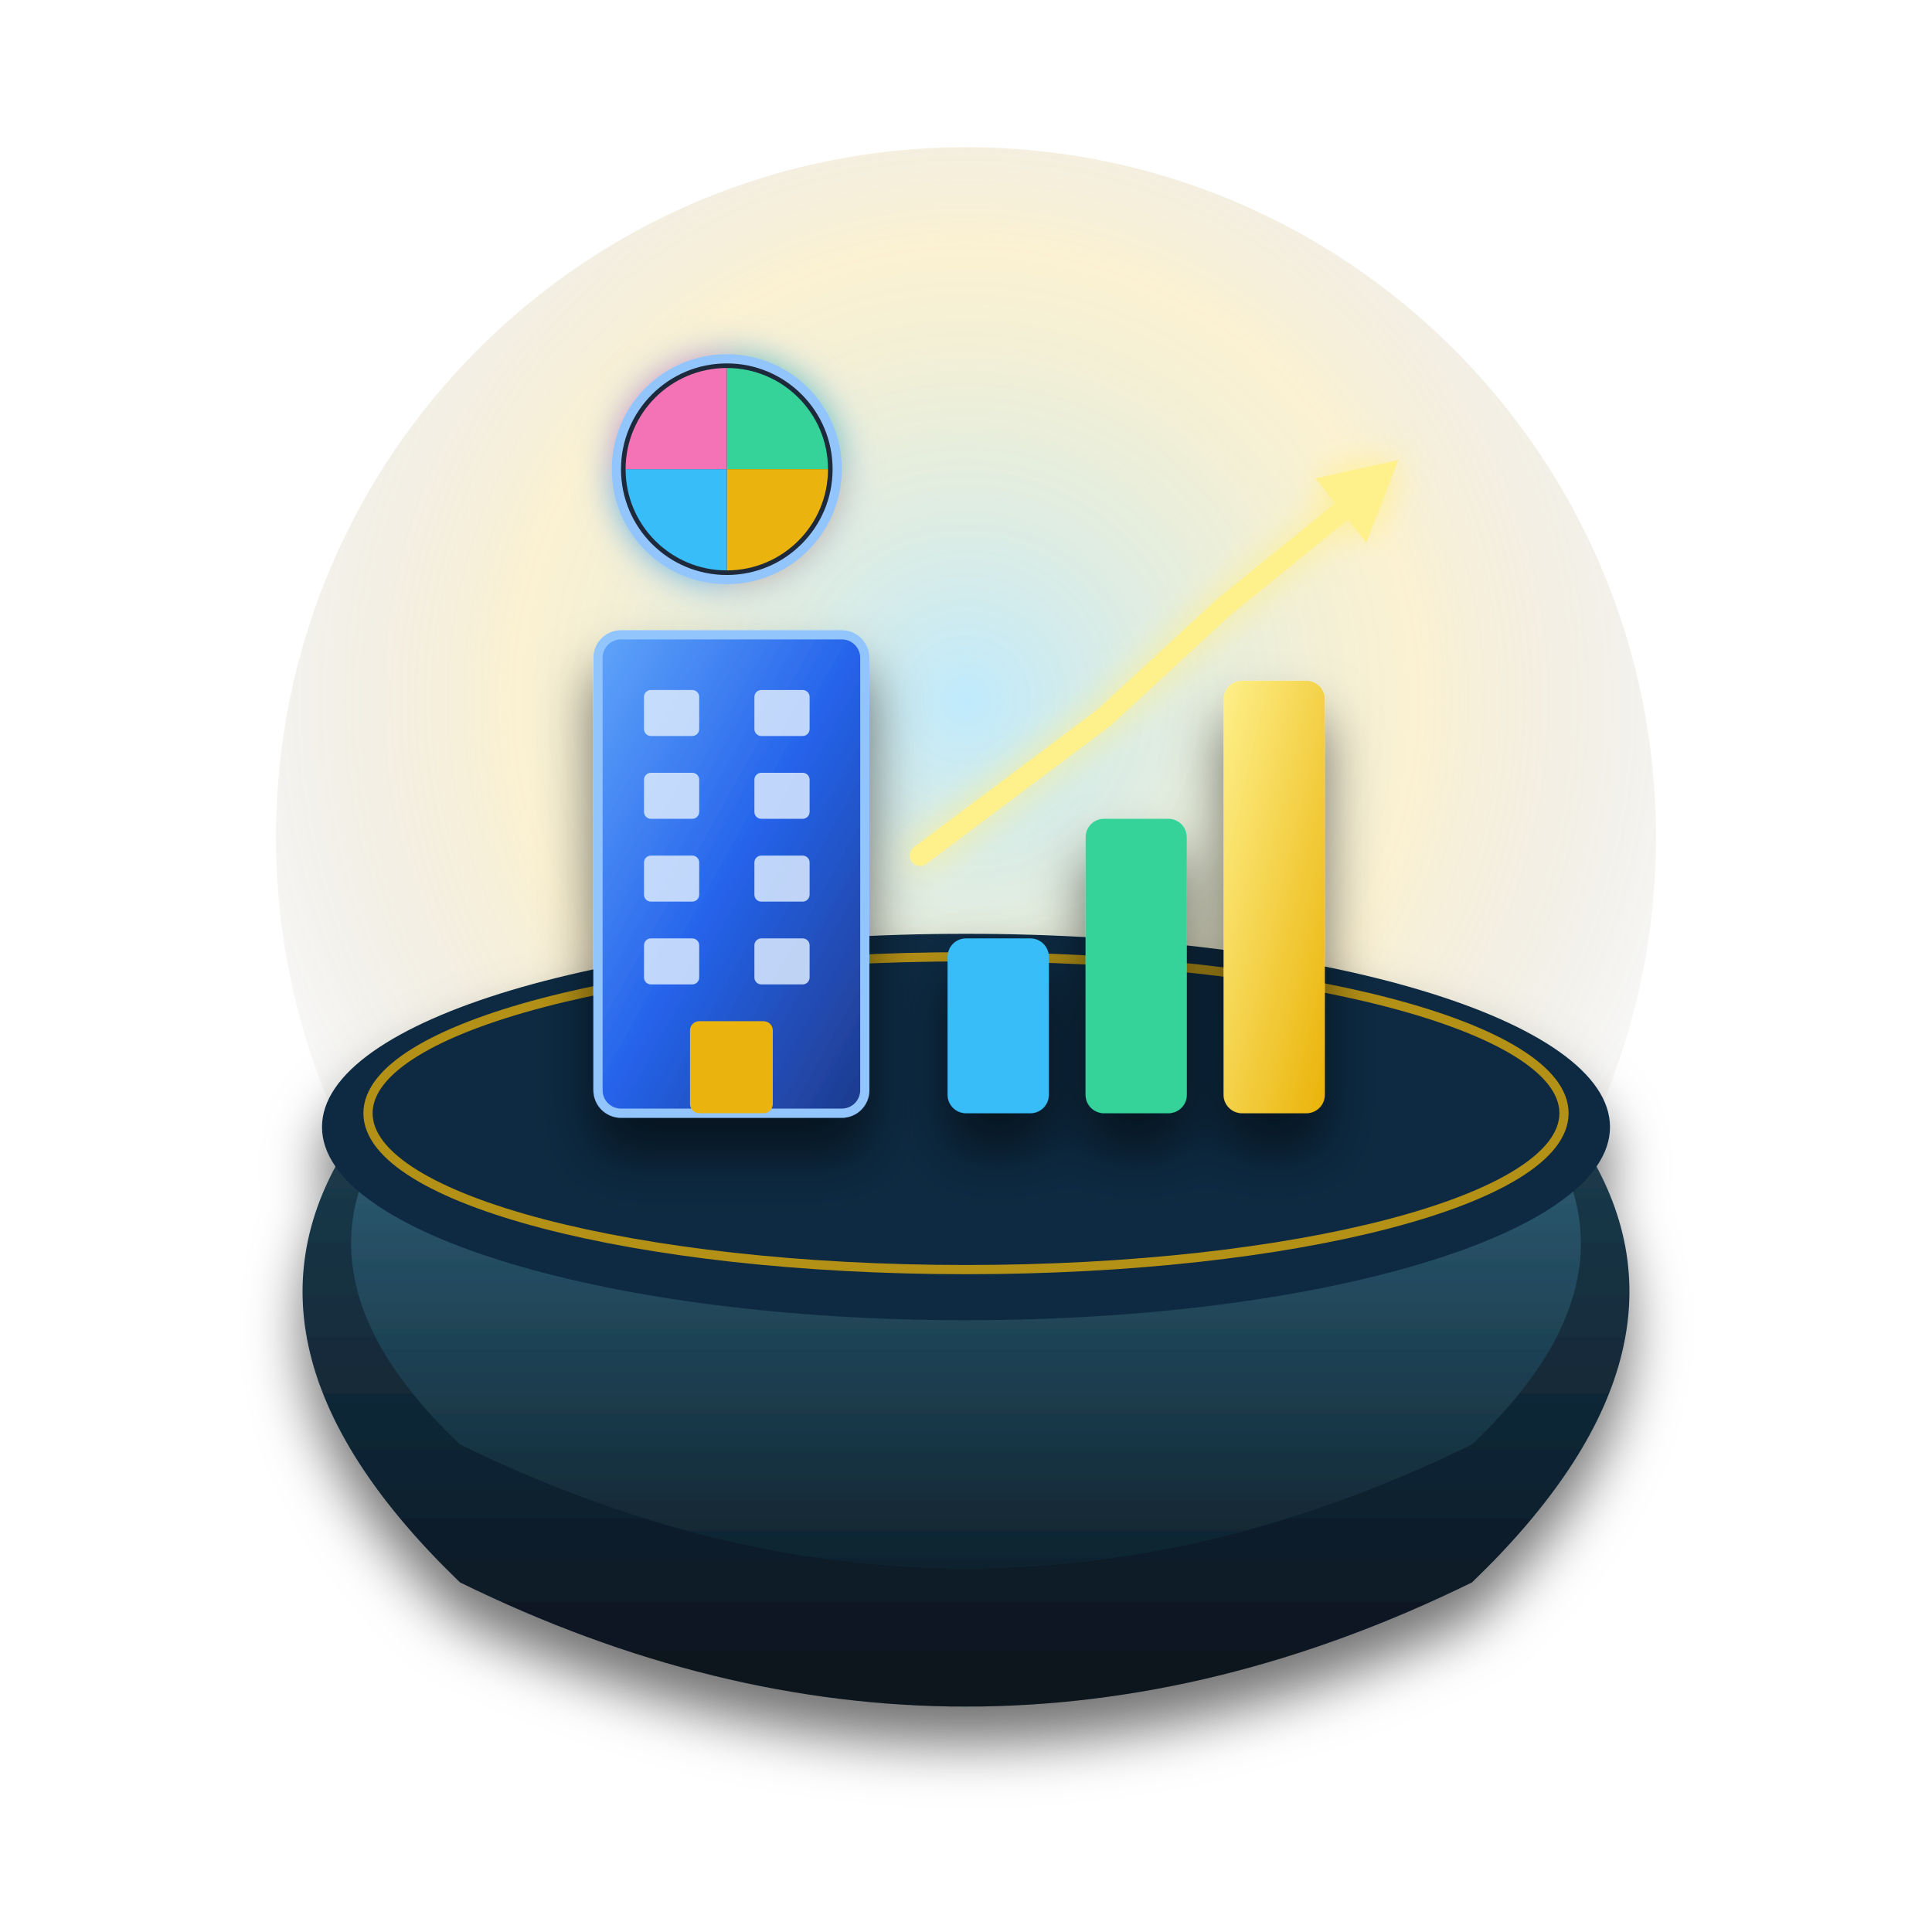
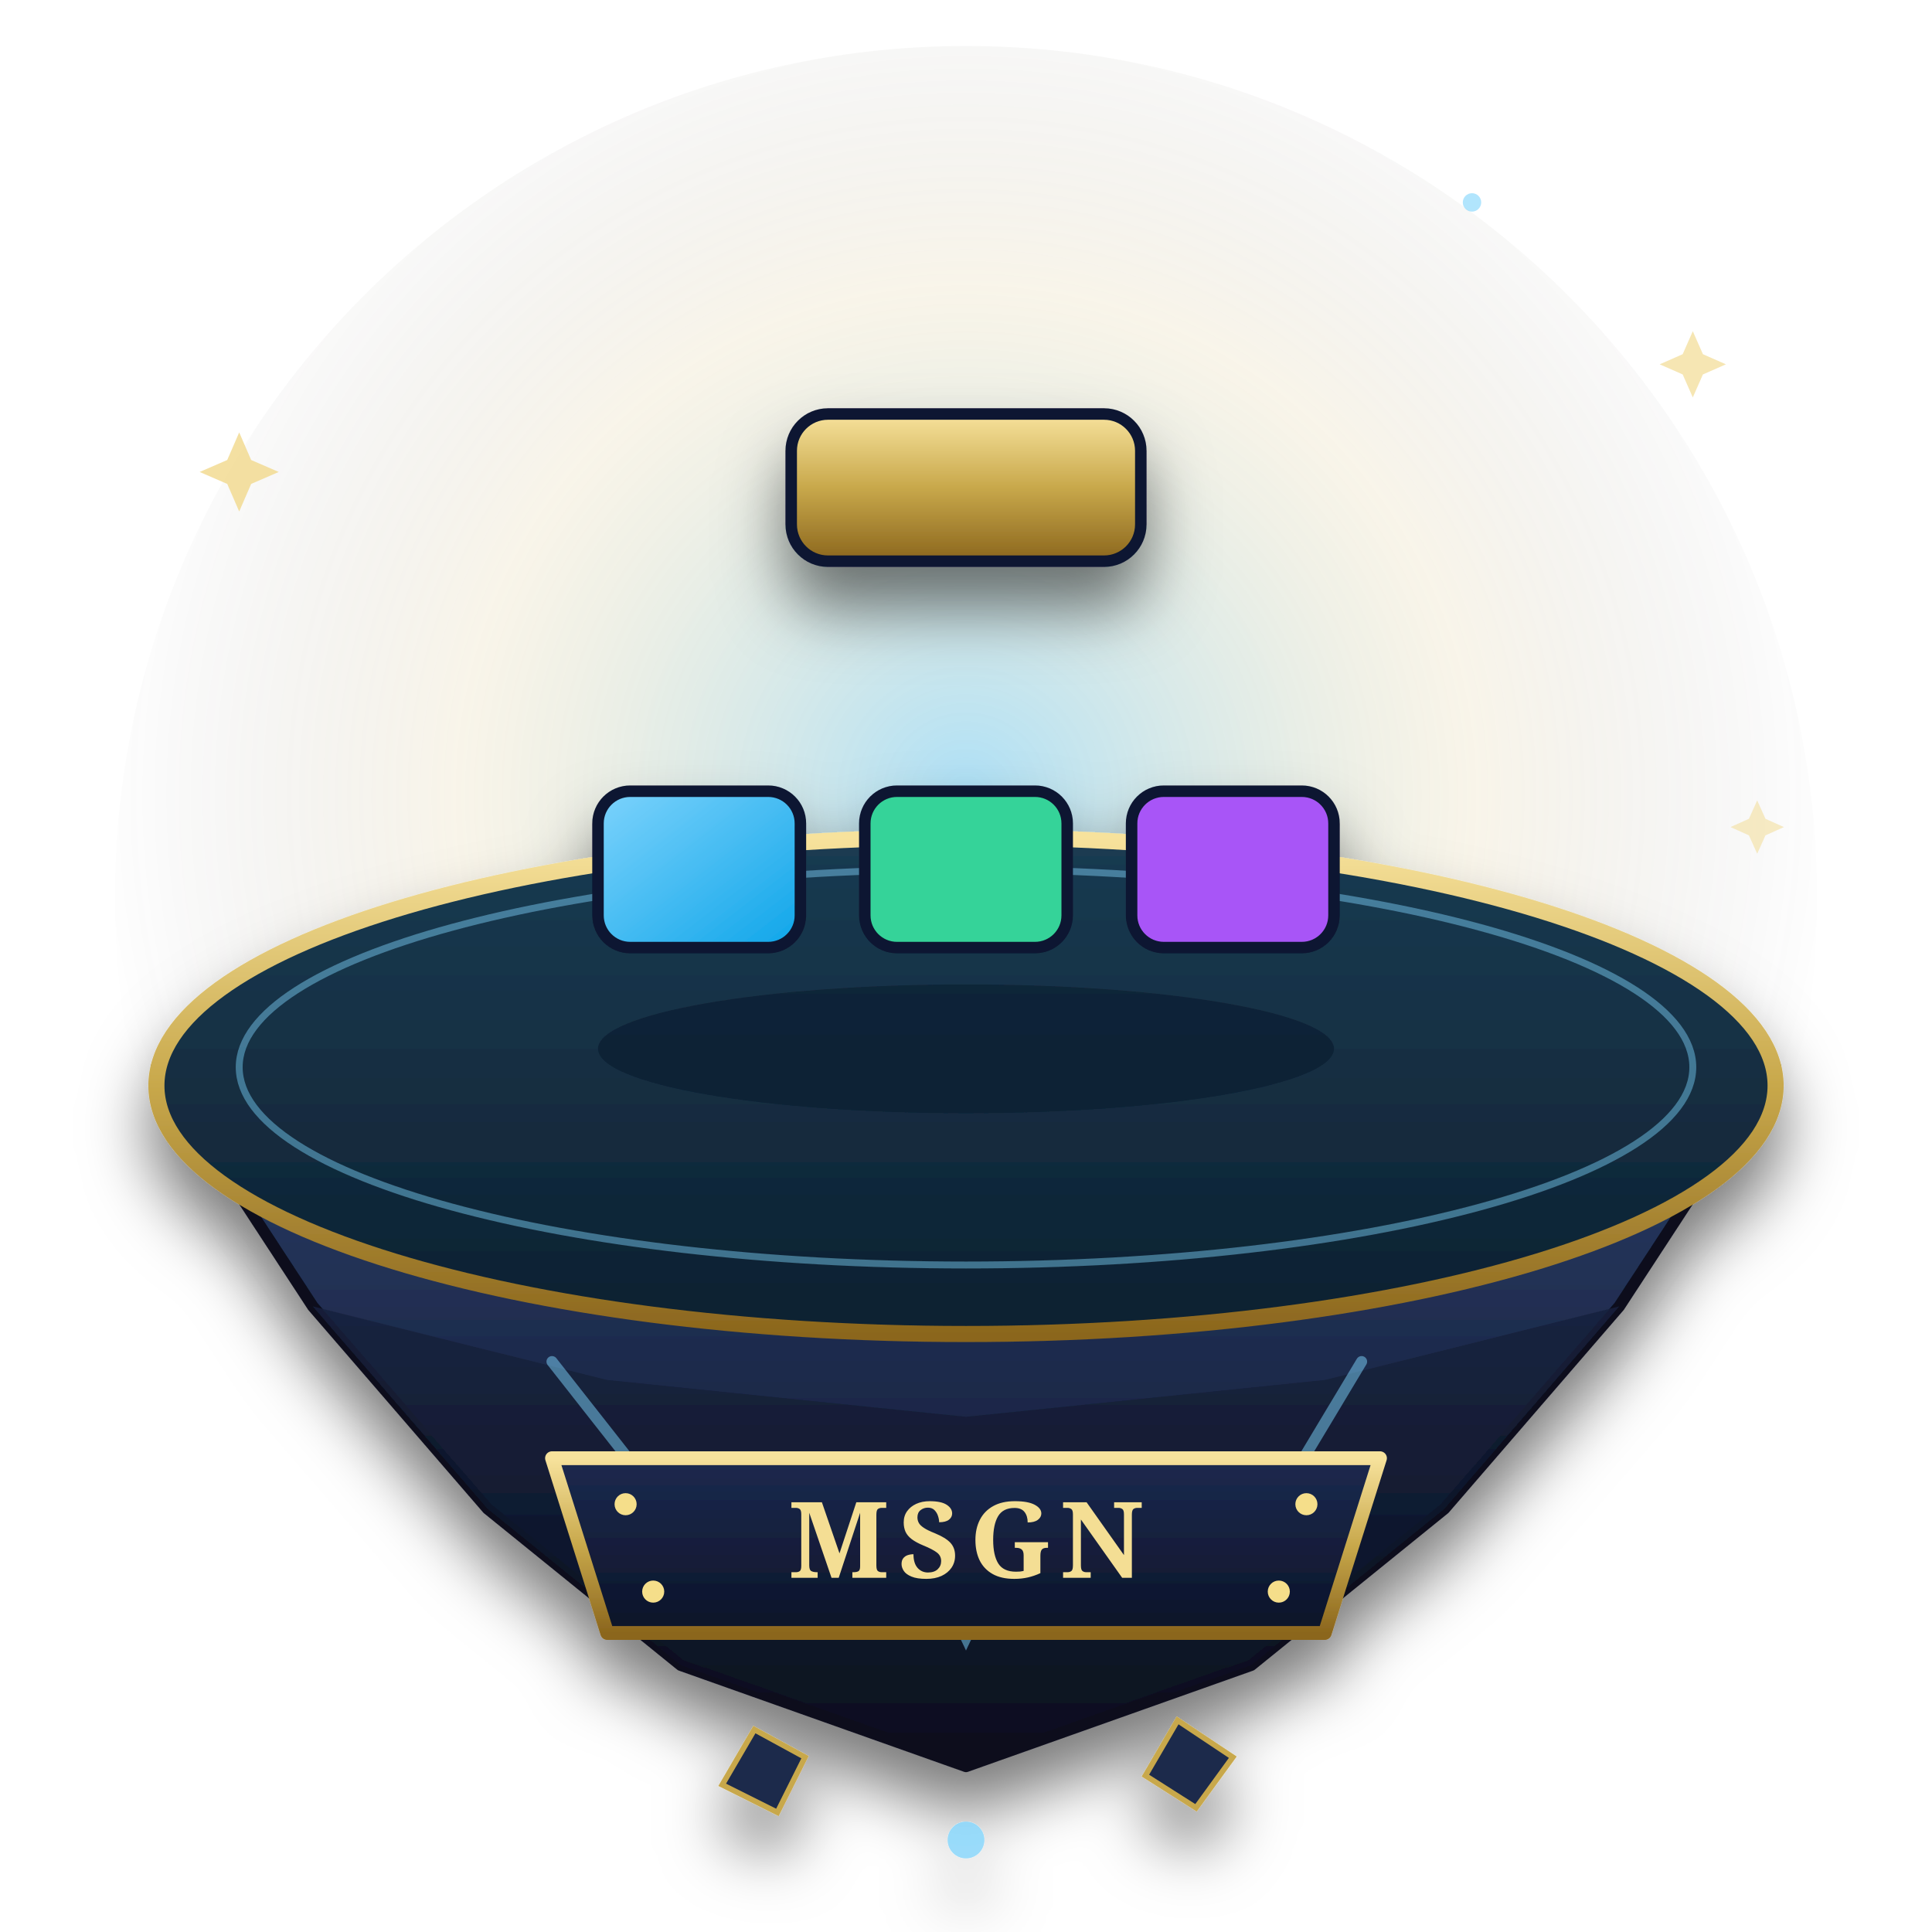
<svg xmlns="http://www.w3.org/2000/svg" viewBox="0 0 420 420" width="420" height="420">
  <defs>
-     <linearGradient id="mgRockDeep" x1="0" y1="0" x2="0" y2="1">
-       <stop offset="0" stop-color="#1b3a4b" />
-       <stop offset="0.6" stop-color="#0e2230" />
-       <stop offset="1" stop-color="#07121a" />
+     <radialGradient id="imsgnHalo" cx="0.5" cy="0.44" r="0.52">
+       <stop offset="0" stop-color="#0ea5e9" stop-opacity="0.34" />
+       <stop offset="0.58" stop-color="#c8a84b" stop-opacity="0.12" />
+       <stop offset="1" stop-color="#070b1a" stop-opacity="0" />
+     </radialGradient>
+     <linearGradient id="imsgnRockTop" x1="0" y1="0" x2="0" y2="1">
+       <stop offset="0" stop-color="#2c3e68" />
+       <stop offset="0.55" stop-color="#192544" />
+       <stop offset="1" stop-color="#0d1428" />
    </linearGradient>
-     <linearGradient id="mgRockTop" x1="0" y1="0" x2="0" y2="1">
-       <stop offset="0" stop-color="#2e5e75" />
-       <stop offset="0.6" stop-color="#1b3c4d" />
-       <stop offset="1" stop-color="#0f232e" />
+     <linearGradient id="imsgnRockDeep" x1="0" y1="0" x2="0" y2="1">
+       <stop offset="0" stop-color="#18223d" />
+       <stop offset="1" stop-color="#080d1b" />
    </linearGradient>
-     <linearGradient id="mgTower" x1="0" y1="0" x2="1" y2="1">
-       <stop offset="0" stop-color="#60a5fa" />
-       <stop offset="0.5" stop-color="#2563eb" />
-       <stop offset="1" stop-color="#1e3a8a" />
+     <linearGradient id="imsgnPlateau" x1="0" y1="0" x2="0" y2="1">
+       <stop offset="0" stop-color="#1a3b52" />
+       <stop offset="1" stop-color="#0d2030" />
    </linearGradient>
-     <linearGradient id="mgGold" x1="0" y1="0" x2="1" y2="1">
-       <stop offset="0" stop-color="#fef08a" />
-       <stop offset="1" stop-color="#eab308" />
+     <linearGradient id="imsgnGold" x1="0" y1="0" x2="0" y2="1">
+       <stop offset="0" stop-color="#f7e29c" />
+       <stop offset="0.5" stop-color="#c8a84b" />
+       <stop offset="1" stop-color="#8b661d" />
    </linearGradient>
-     <radialGradient id="mgHalo" cx="0.5" cy="0.4" r="0.6">
-       <stop offset="0" stop-color="#38bdf8" stop-opacity="0.32" />
-       <stop offset="0.55" stop-color="#eab308" stop-opacity="0.18" />
-       <stop offset="1" stop-color="#000000" stop-opacity="0" />
-     </radialGradient>
-     <filter id="mgShadow" x="-25%" y="-25%" width="150%" height="150%">
-       <feDropShadow dx="0" dy="8" stdDeviation="6" flood-color="#000" flood-opacity="0.55" />
-     </filter>
-     <filter id="mgGlow" x="-30%" y="-30%" width="160%" height="160%">
-       <feGaussianBlur stdDeviation="4" result="b" />
-       <feMerge>
-         <feMergeNode in="b" />
-         <feMergeNode in="SourceGraphic" />
-       </feMerge>
+     <linearGradient id="imsgnAccent" x1="0" y1="0" x2="1" y2="1">
+       <stop offset="0" stop-color="#7dd3fc" />
+       <stop offset="1" stop-color="#0ea5e9" />
+     </linearGradient>
+     <linearGradient id="imsgnBanner" x1="0" y1="0" x2="0" y2="1">
+       <stop offset="0" stop-color="#1c2a4f" />
+       <stop offset="1" stop-color="#0c1328" />
+     </linearGradient>
+     <filter id="imsgnShadow" x="-25%" y="-25%" width="150%" height="150%">
+       <feDropShadow dx="0" dy="9" stdDeviation="7" flood-color="#000000" flood-opacity="0.52" />
    </filter>
  </defs>
-   <circle cx="210" cy="182" r="150" fill="url(#mgHalo)" />
-   <g filter="url(#mgShadow)">
-     <path d="M 75 250 Q 210 275 345 250 Q 372 294 320 344 Q 210 398 100 344 Q 48 294 75 250 Z" fill="url(#mgRockDeep)" />
-     <path d="M 85 245 Q 210 268 335 245 Q 358 278 320 314 Q 210 368 100 314 Q 62 278 85 245 Z" fill="url(#mgRockTop)" />
-     <ellipse cx="210" cy="245" rx="140" ry="42" fill="#0f2942" />
-     <ellipse cx="210" cy="242" rx="130" ry="34" fill="none" stroke="#eab308" stroke-width="2" opacity="0.75" />
+   <circle cx="210" cy="195" r="185" fill="url(#imsgnHalo)" />
+   <g fill="#f2dc96">
+     <path d="M52 94 l2.6 6 6 2.6 -6 2.6 -2.6 6 -2.6 -6 -6 -2.6 6 -2.6 Z" opacity="0.88" />
+     <path d="M368 72 l2.2 5 5 2.2 -5 2.2 -2.2 5 -2.2 -5 -5 -2.2 5 -2.2 Z" opacity="0.72" />
+     <path d="M382 174 l1.8 4 4 1.8 -4 1.8 -1.8 4 -1.8 -4 -4 -1.8 4 -1.8 Z" opacity="0.55" />
+     <circle cx="64" cy="210" r="2.4" fill="#7dd3fc" opacity="0.65" />
+     <circle cx="352" cy="264" r="2.6" opacity="0.5" />
+     <circle cx="320" cy="44" r="2" fill="#7dd3fc" opacity="0.6" />
  </g>
-   <g filter="url(#mgShadow)">
-     <rect x="130" y="138" width="58" height="104" rx="5" fill="url(#mgTower)" stroke="#93c5fd" stroke-width="2" />
-     <g fill="#dbeafe" opacity="0.85">
-       <rect x="140" y="150" width="12" height="10" rx="1.5" />
-       <rect x="164" y="150" width="12" height="10" rx="1.5" />
-       <rect x="140" y="168" width="12" height="10" rx="1.5" />
-       <rect x="164" y="168" width="12" height="10" rx="1.5" />
-       <rect x="140" y="186" width="12" height="10" rx="1.5" />
-       <rect x="164" y="186" width="12" height="10" rx="1.5" />
-       <rect x="140" y="204" width="12" height="10" rx="1.5" />
-       <rect x="164" y="204" width="12" height="10" rx="1.5" />
+   <g filter="url(#imsgnShadow)">
+     <path d="M34 232 L210 264 L386 232 L352 284 L314 328 L272 362 L210 384 L148 362 L106 328 L68 284 Z" fill="url(#imsgnRockTop)" stroke="#080e1d" stroke-width="2.5" stroke-linejoin="round" />
+     <path d="M68 284 L132 300 L210 308 L288 300 L352 284 L314 328 L272 362 L210 384 L148 362 L106 328 Z" fill="url(#imsgnRockDeep)" opacity="0.85" />
+     <path d="M120 296 L142 324 M296 296 L278 326 M192 318 L210 356 L228 318" stroke="#7dd3fc" stroke-width="2.4" stroke-linecap="round" opacity="0.5" fill="none" />
+     <polygon points="164,376 175,382 169,394 157,388" fill="#1b294c" stroke="#c8a84b" stroke-width="1.2" />
+     <polygon points="256,374 268,382 260,393 249,386" fill="#1b294c" stroke="#c8a84b" stroke-width="1.2" />
+     <circle cx="210" cy="400" r="4" fill="#7dd3fc" opacity="0.75" />
+     <ellipse cx="210" cy="236" rx="176" ry="54" fill="url(#imsgnPlateau)" stroke="url(#imsgnGold)" stroke-width="3.5" />
+     <ellipse cx="210" cy="232" rx="158" ry="43" fill="none" stroke="#7dd3fc" stroke-width="1.5" stroke-opacity="0.45" />
+     <g transform="translate(210 148)">
+       <ellipse cx="0" cy="80" rx="80" ry="14" fill="#091326" opacity="0.45" />
+       <line x1="0" y1="-34" x2="0" y2="4" stroke="url(#imsgnGold)" stroke-width="4" />
+       <line x1="-58" y1="4" x2="58" y2="4" stroke="url(#imsgnGold)" stroke-width="4" />
+       <line x1="-58" y1="4" x2="-58" y2="28" stroke="url(#imsgnGold)" stroke-width="4" />
+       <line x1="0" y1="4" x2="0" y2="28" stroke="url(#imsgnGold)" stroke-width="4" />
+       <line x1="58" y1="4" x2="58" y2="28" stroke="url(#imsgnGold)" stroke-width="4" />
+       <rect x="-38" y="-58" width="76" height="32" rx="8" fill="url(#imsgnGold)" stroke="#0c1830" stroke-width="2.5" />
+       <rect x="-80" y="24" width="44" height="34" rx="7" fill="url(#imsgnAccent)" stroke="#0c1830" stroke-width="2.5" />
+       <rect x="-22" y="24" width="44" height="34" rx="7" fill="#34d399" stroke="#0c1830" stroke-width="2.5" />
+       <rect x="36" y="24" width="44" height="34" rx="7" fill="#a855f7" stroke="#0c1830" stroke-width="2.5" />
    </g>
-     <rect x="150" y="222" width="18" height="20" rx="2" fill="#eab308" />
-   </g>
-   <g filter="url(#mgShadow)">
-     <rect x="206" y="204" width="22" height="38" rx="4" fill="#38bdf8" />
-     <rect x="236" y="178" width="22" height="64" rx="4" fill="#34d399" />
-     <rect x="266" y="148" width="22" height="94" rx="4" fill="url(#mgGold)" />
-   </g>
-   <g filter="url(#mgGlow)">
-     <path d="M 200 186 L 240 156 L 266 132 L 298 106" fill="none" stroke="#fef08a" stroke-width="4.5" stroke-linecap="round" />
-     <polygon points="304,100 286,104 297,118" fill="#fef08a" />
-   </g>
-   <g transform="translate(158, 102)" filter="url(#mgGlow)">
-     <circle cx="0" cy="0" r="24" fill="#1e293b" stroke="#93c5fd" stroke-width="2" />
-     <path d="M 0 0 L 0 -22 A 22 22 0 0 1 22 0 Z" fill="#34d399" />
-     <path d="M 0 0 L 22 0 A 22 22 0 0 1 0 22 Z" fill="#eab308" />
-     <path d="M 0 0 L 0 22 A 22 22 0 0 1 -22 0 Z" fill="#38bdf8" />
-     <path d="M 0 0 L -22 0 A 22 22 0 0 1 0 -22 Z" fill="#f472b6" />
+     <g transform="translate(210 336)">
+       <path d="M-90 -19 L90 -19 L78 19 L-78 19 Z" fill="url(#imsgnBanner)" stroke="url(#imsgnGold)" stroke-width="3" stroke-linejoin="round" />
+       <g fill="#f5de8a">
+         <circle cx="-74" cy="-9" r="2.4" />
+         <circle cx="74" cy="-9" r="2.4" />
+         <circle cx="-68" cy="10" r="2.4" />
+         <circle cx="68" cy="10" r="2.4" />
+       </g>
+       <text x="0" y="7" text-anchor="middle" font-family="Cinzel, Georgia, serif" font-size="23" font-weight="700" fill="#f4de94" letter-spacing="2">MSGN</text>
+     </g>
  </g>
</svg>
